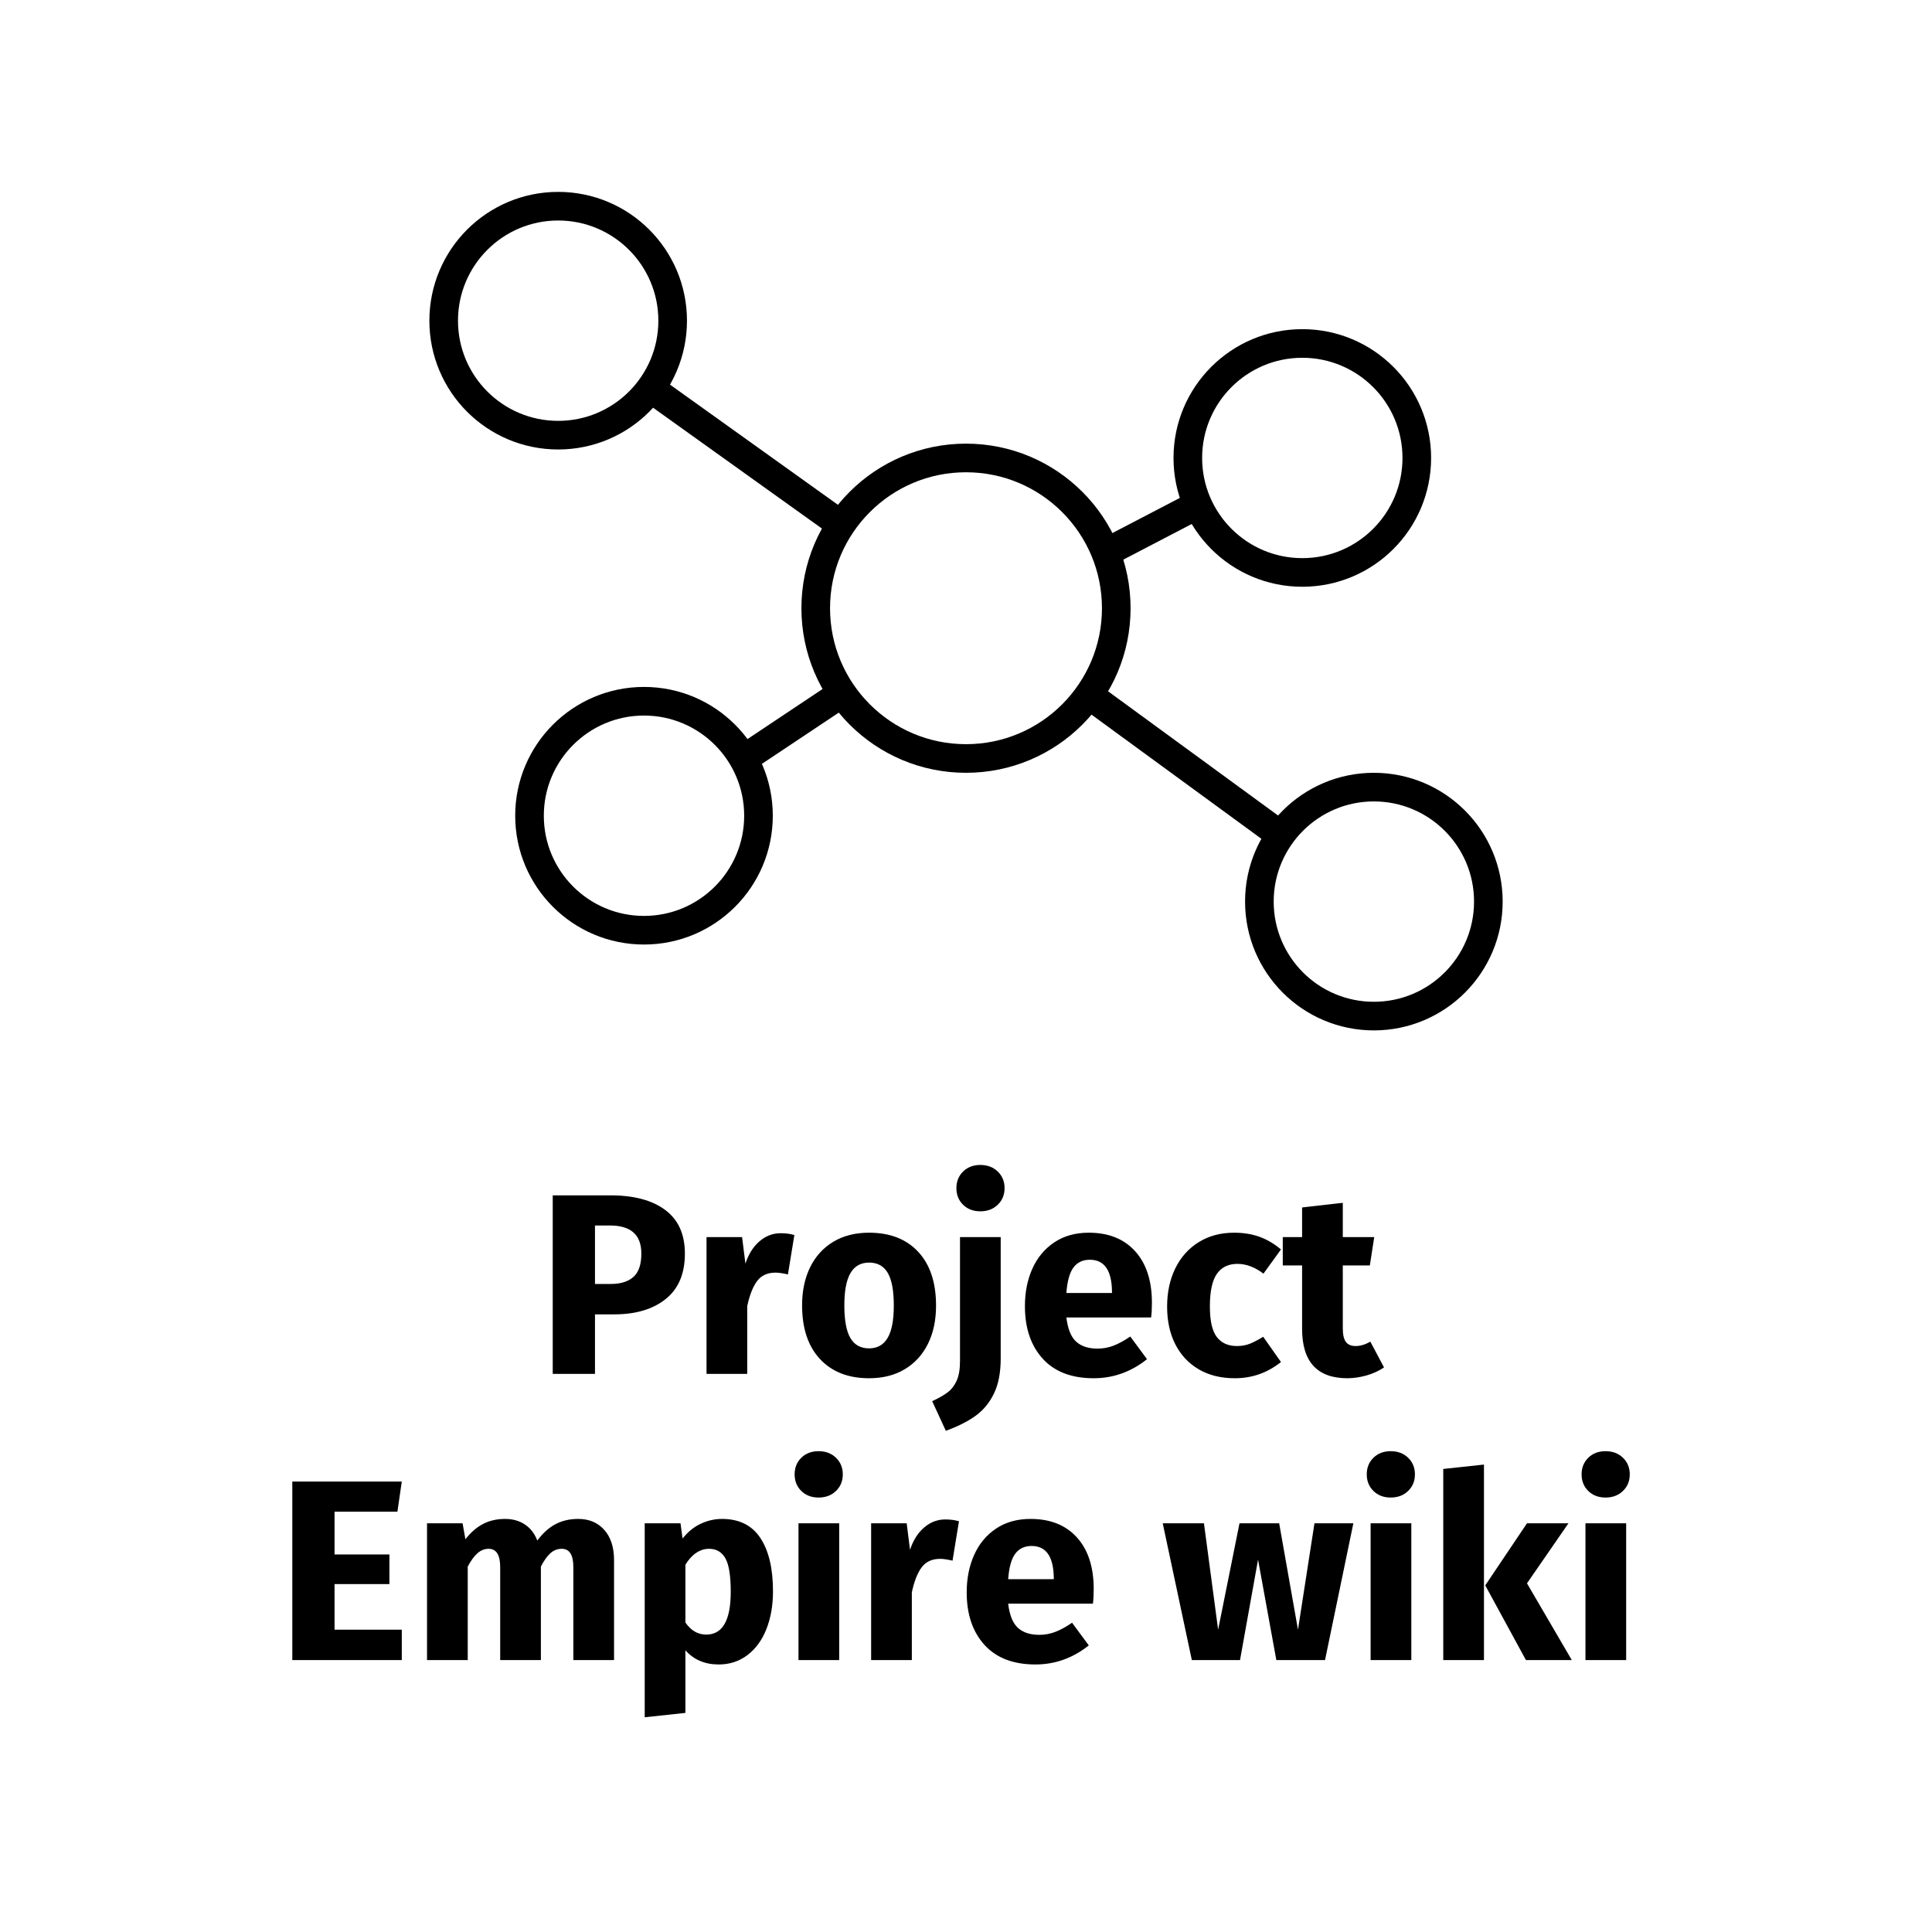
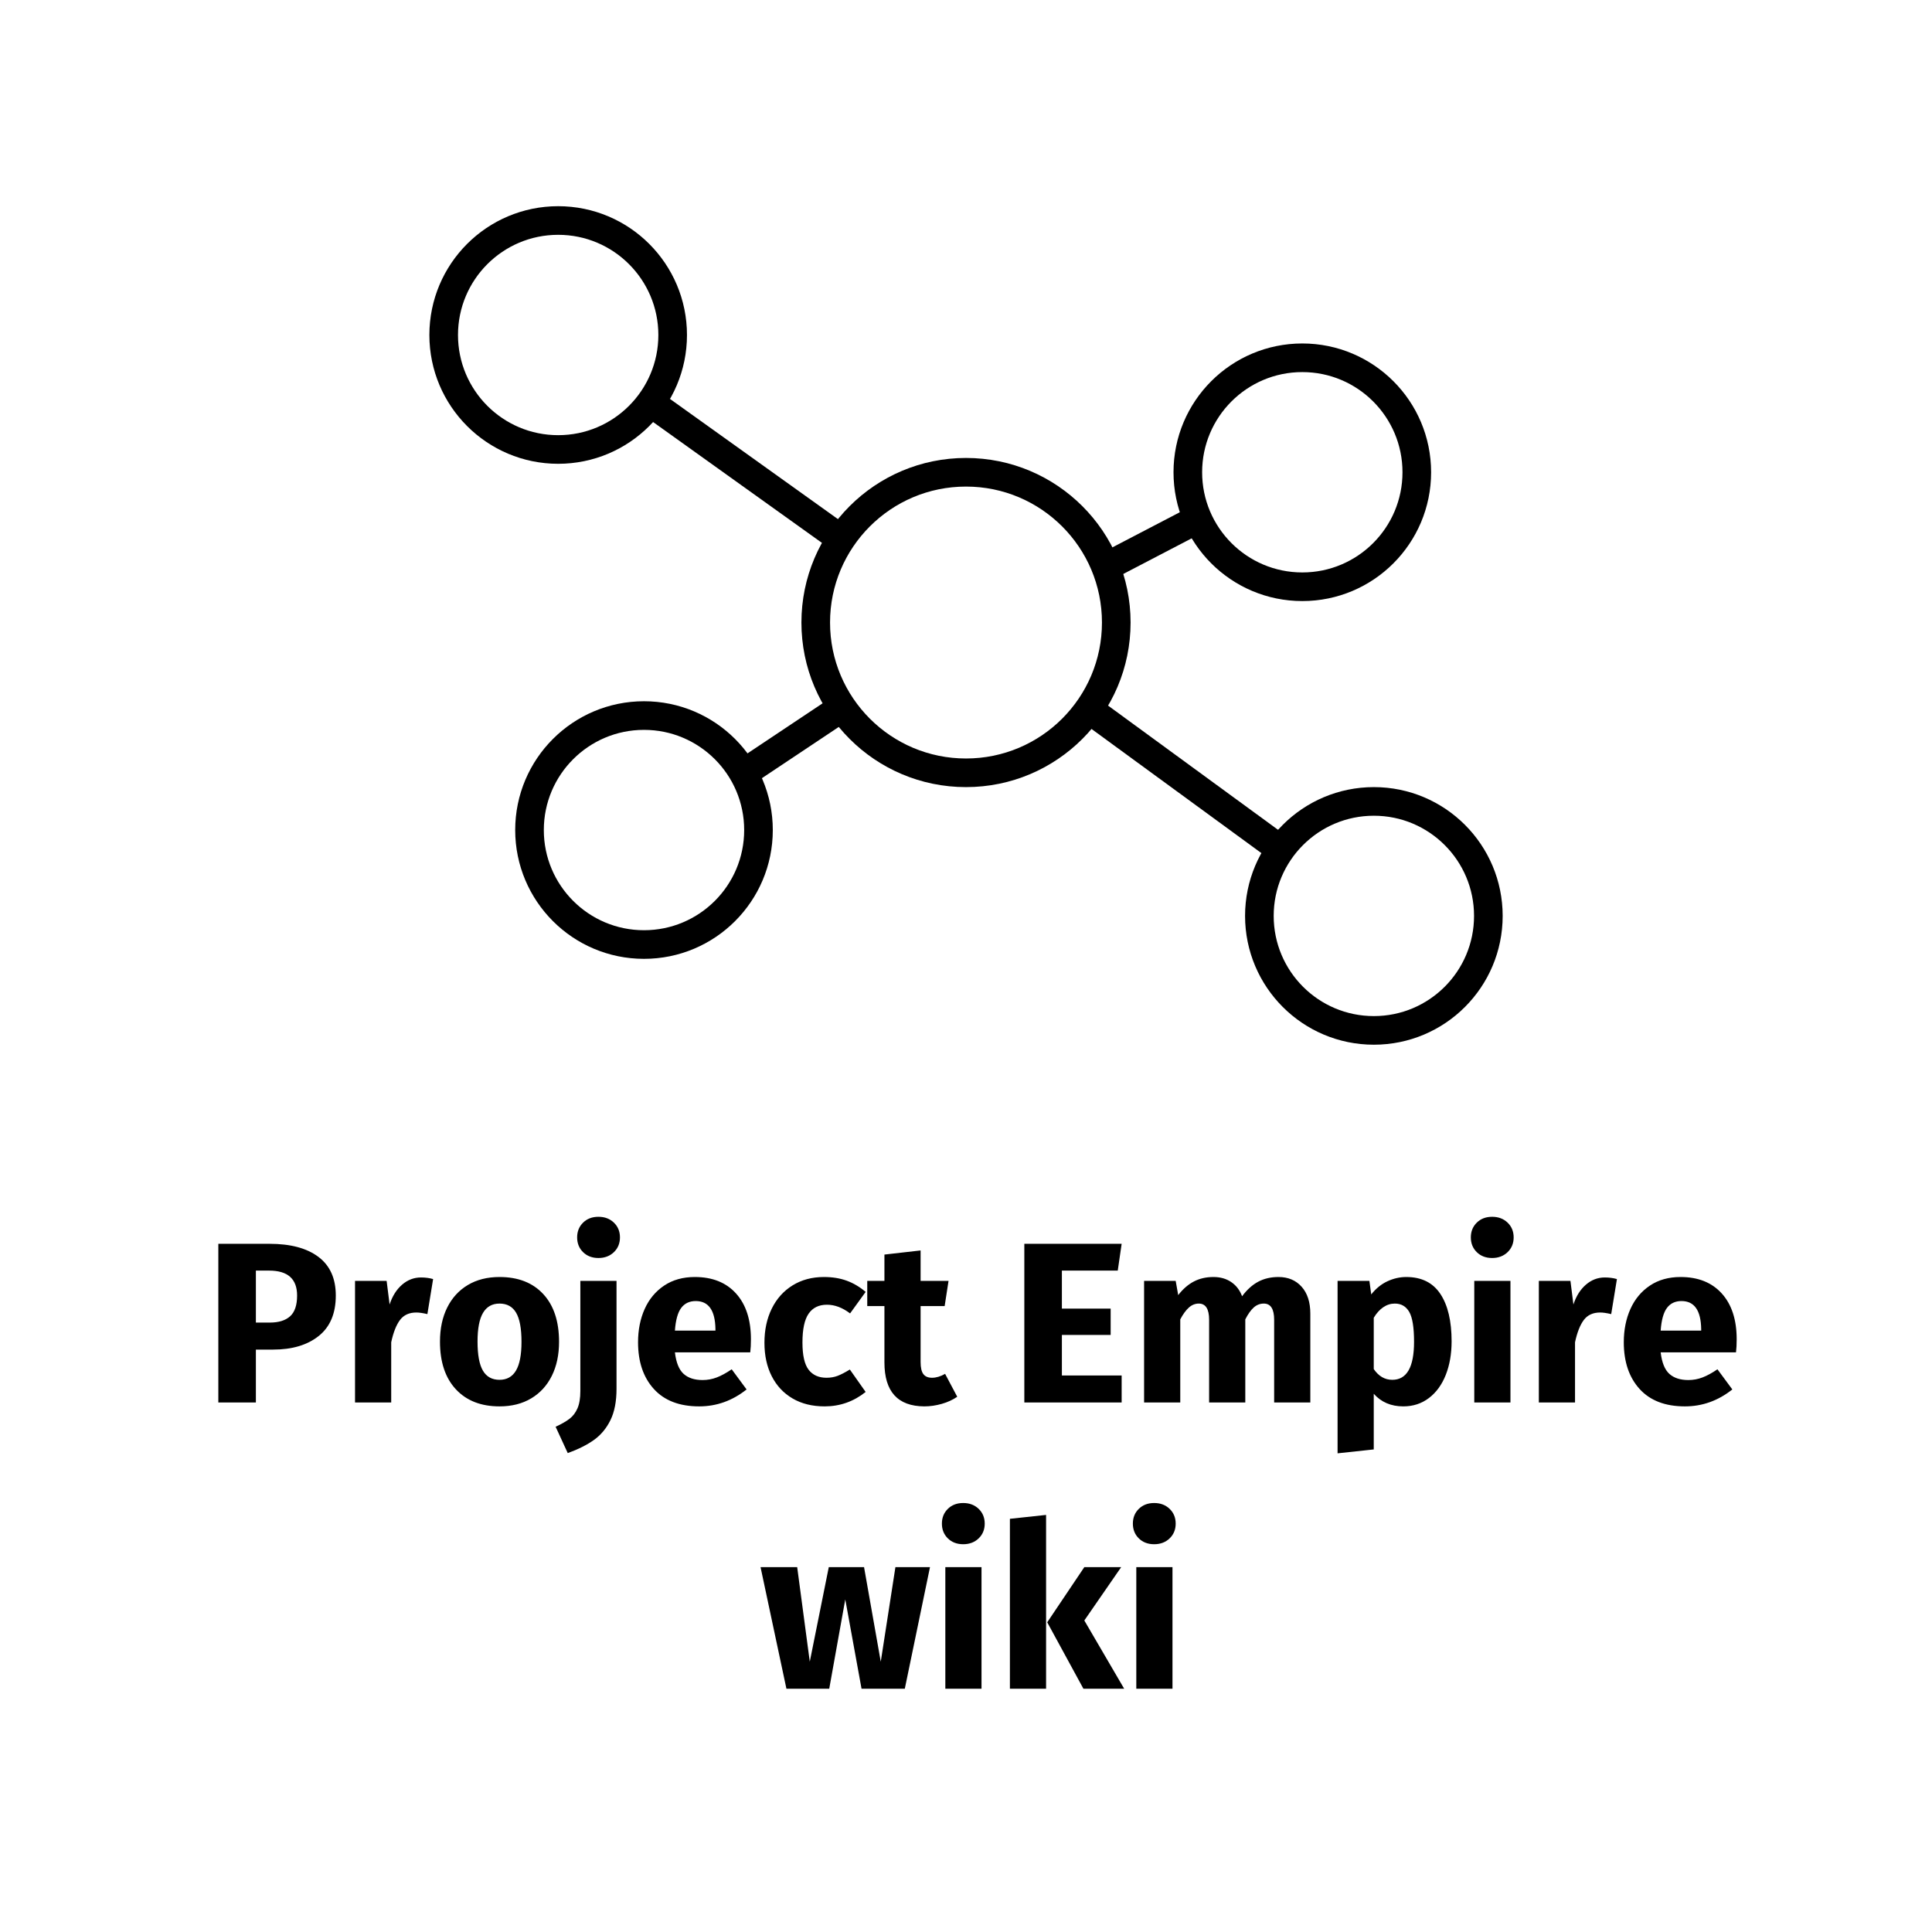
<svg xmlns="http://www.w3.org/2000/svg" width="135px" height="135px" viewBox="0 0 135 135" version="1.1">
-   <g id="Artboard" stroke="none" stroke-width="1" fill="none" fill-rule="evenodd">
-     <path d="M41.575,96 L41.575,91.842 L42.925,91.842 C44.425,91.842 45.622,91.485 46.516,90.771 C47.41,90.057 47.857,88.998 47.857,87.594 C47.857,86.25 47.401,85.236 46.489,84.552 C45.577,83.868 44.299,83.526 42.655,83.526 L42.655,83.526 L38.623,83.526 L38.623,96 L41.575,96 Z M42.673,89.718 L41.575,89.718 L41.575,85.632 L42.619,85.632 C44.083,85.632 44.815,86.286 44.815,87.594 C44.815,88.35 44.632,88.893 44.266,89.223 C43.9,89.553 43.369,89.718 42.673,89.718 L42.673,89.718 Z M52.213,96 L52.213,91.266 C52.381,90.486 52.612,89.901 52.906,89.511 C53.2,89.121 53.629,88.926 54.193,88.926 C54.409,88.926 54.697,88.968 55.057,89.052 L55.057,89.052 L55.507,86.298 C55.219,86.214 54.901,86.172 54.553,86.172 C54.001,86.172 53.506,86.361 53.068,86.739 C52.63,87.117 52.303,87.636 52.087,88.296 L52.087,88.296 L51.853,86.442 L49.369,86.442 L49.369,96 L52.213,96 Z M60.727,96.306 C61.687,96.306 62.518,96.096 63.22,95.676 C63.922,95.256 64.462,94.665 64.84,93.903 C65.218,93.141 65.407,92.25 65.407,91.23 C65.407,89.622 64.993,88.371 64.165,87.477 C63.337,86.583 62.191,86.136 60.727,86.136 C59.767,86.136 58.936,86.346 58.234,86.766 C57.532,87.186 56.992,87.777 56.614,88.539 C56.236,89.301 56.047,90.192 56.047,91.212 C56.047,92.82 56.464,94.071 57.298,94.965 C58.132,95.859 59.275,96.306 60.727,96.306 Z M60.727,94.218 C60.139,94.218 59.704,93.978 59.422,93.498 C59.14,93.018 58.999,92.256 58.999,91.212 C58.999,90.192 59.143,89.439 59.431,88.953 C59.719,88.467 60.151,88.224 60.727,88.224 C61.315,88.224 61.75,88.464 62.032,88.944 C62.314,89.424 62.455,90.186 62.455,91.23 C62.455,92.25 62.311,93.003 62.023,93.489 C61.735,93.975 61.303,94.218 60.727,94.218 Z M68.503,84.642 C68.995,84.642 69.4,84.489 69.718,84.183 C70.036,83.877 70.195,83.49 70.195,83.022 C70.195,82.554 70.036,82.167 69.718,81.861 C69.4,81.555 68.995,81.402 68.503,81.402 C68.011,81.402 67.609,81.555 67.297,81.861 C66.985,82.167 66.829,82.554 66.829,83.022 C66.829,83.49 66.985,83.877 67.297,84.183 C67.609,84.489 68.011,84.642 68.503,84.642 Z M66.091,99.978 C66.919,99.678 67.606,99.333 68.152,98.943 C68.698,98.553 69.13,98.034 69.448,97.386 C69.766,96.738 69.925,95.916 69.925,94.92 L69.925,94.92 L69.925,86.442 L67.081,86.442 L67.081,95.1 C67.081,95.664 67.006,96.117 66.856,96.459 C66.706,96.801 66.499,97.074 66.235,97.278 C65.971,97.482 65.605,97.692 65.137,97.908 L65.137,97.908 L66.091,99.978 Z M76.423,96.306 C77.791,96.306 79.033,95.862 80.149,94.974 L80.149,94.974 L78.979,93.39 C78.559,93.678 78.169,93.891 77.809,94.029 C77.449,94.167 77.077,94.236 76.693,94.236 C76.057,94.236 75.559,94.074 75.199,93.75 C74.839,93.426 74.611,92.862 74.515,92.058 L74.515,92.058 L80.437,92.058 C80.473,91.77 80.491,91.428 80.491,91.032 C80.491,89.496 80.101,88.296 79.321,87.432 C78.541,86.568 77.461,86.136 76.081,86.136 C75.145,86.136 74.341,86.361 73.669,86.811 C72.997,87.261 72.487,87.873 72.139,88.647 C71.791,89.421 71.617,90.294 71.617,91.266 C71.617,92.802 72.031,94.026 72.859,94.938 C73.687,95.85 74.875,96.306 76.423,96.306 Z M77.701,90.348 L74.515,90.348 C74.575,89.52 74.74,88.926 75.01,88.566 C75.28,88.206 75.661,88.026 76.153,88.026 C77.161,88.026 77.677,88.758 77.701,90.222 L77.701,90.222 L77.701,90.348 Z M86.287,96.306 C87.487,96.306 88.561,95.928 89.509,95.172 L89.509,95.172 L88.267,93.408 C87.895,93.636 87.577,93.801 87.313,93.903 C87.049,94.005 86.755,94.056 86.431,94.056 C85.819,94.056 85.351,93.846 85.027,93.426 C84.703,93.006 84.541,92.292 84.541,91.284 C84.541,90.24 84.703,89.484 85.027,89.016 C85.351,88.548 85.831,88.314 86.467,88.314 C87.079,88.314 87.685,88.542 88.285,88.998 L88.285,88.998 L89.509,87.306 C89.041,86.91 88.543,86.616 88.015,86.424 C87.487,86.232 86.893,86.136 86.233,86.136 C85.297,86.136 84.475,86.355 83.767,86.793 C83.059,87.231 82.513,87.84 82.129,88.62 C81.745,89.4 81.553,90.294 81.553,91.302 C81.553,92.31 81.745,93.189 82.129,93.939 C82.513,94.689 83.059,95.271 83.767,95.685 C84.475,96.099 85.315,96.306 86.287,96.306 Z M94.117,96.306 C94.573,96.306 95.032,96.24 95.494,96.108 C95.956,95.976 96.361,95.79 96.709,95.55 L96.709,95.55 L95.755,93.75 C95.395,93.954 95.053,94.056 94.729,94.056 C94.417,94.056 94.189,93.96 94.045,93.768 C93.901,93.576 93.829,93.258 93.829,92.814 L93.829,92.814 L93.829,88.422 L95.719,88.422 L96.025,86.442 L93.829,86.442 L93.829,84.048 L90.985,84.372 L90.985,86.442 L89.635,86.442 L89.635,88.422 L90.985,88.422 L90.985,92.85 C90.985,95.142 92.029,96.294 94.117,96.306 Z M28.075,116 L28.075,113.876 L23.377,113.876 L23.377,110.69 L27.211,110.69 L27.211,108.62 L23.377,108.62 L23.377,105.632 L27.769,105.632 L28.075,103.526 L20.425,103.526 L20.425,116 L28.075,116 Z M32.683,116 L32.683,109.466 C32.899,109.058 33.124,108.749 33.358,108.539 C33.592,108.329 33.853,108.224 34.141,108.224 C34.681,108.224 34.951,108.65 34.951,109.502 L34.951,109.502 L34.951,116 L37.795,116 L37.795,109.466 C38.011,109.046 38.233,108.734 38.461,108.53 C38.689,108.326 38.953,108.224 39.253,108.224 C39.793,108.224 40.063,108.65 40.063,109.502 L40.063,109.502 L40.063,116 L42.907,116 L42.907,109.016 C42.907,108.116 42.679,107.411 42.223,106.901 C41.767,106.391 41.161,106.136 40.405,106.136 C39.805,106.136 39.274,106.259 38.812,106.505 C38.35,106.751 37.927,107.132 37.543,107.648 C37.363,107.168 37.078,106.796 36.688,106.532 C36.298,106.268 35.833,106.136 35.293,106.136 C34.717,106.136 34.204,106.253 33.754,106.487 C33.304,106.721 32.893,107.078 32.521,107.558 L32.521,107.558 L32.323,106.442 L29.839,106.442 L29.839,116 L32.683,116 Z M45.049,119.996 L47.893,119.69 L47.893,115.316 C48.481,115.976 49.255,116.306 50.215,116.306 C50.983,116.306 51.655,116.087 52.231,115.649 C52.807,115.211 53.248,114.605 53.554,113.831 C53.86,113.057 54.013,112.178 54.013,111.194 C54.013,109.598 53.719,108.356 53.131,107.468 C52.543,106.58 51.649,106.136 50.449,106.136 C49.945,106.136 49.453,106.247 48.973,106.469 C48.493,106.691 48.067,107.036 47.695,107.504 L47.695,107.504 L47.551,106.442 L45.049,106.442 L45.049,119.996 Z M49.351,114.218 C48.763,114.218 48.277,113.936 47.893,113.372 L47.893,113.372 L47.893,109.34 C48.109,108.98 48.358,108.704 48.64,108.512 C48.922,108.32 49.225,108.224 49.549,108.224 C50.053,108.224 50.431,108.443 50.683,108.881 C50.935,109.319 51.061,110.102 51.061,111.23 C51.061,113.222 50.491,114.218 49.351,114.218 Z M57.199,104.642 C57.691,104.642 58.096,104.489 58.414,104.183 C58.732,103.877 58.891,103.49 58.891,103.022 C58.891,102.554 58.732,102.167 58.414,101.861 C58.096,101.555 57.691,101.402 57.199,101.402 C56.707,101.402 56.305,101.555 55.993,101.861 C55.681,102.167 55.525,102.554 55.525,103.022 C55.525,103.49 55.681,103.877 55.993,104.183 C56.305,104.489 56.707,104.642 57.199,104.642 Z M58.639,116 L58.639,106.442 L55.795,106.442 L55.795,116 L58.639,116 Z M63.715,116 L63.715,111.266 C63.883,110.486 64.114,109.901 64.408,109.511 C64.702,109.121 65.131,108.926 65.695,108.926 C65.911,108.926 66.199,108.968 66.559,109.052 L66.559,109.052 L67.009,106.298 C66.721,106.214 66.403,106.172 66.055,106.172 C65.503,106.172 65.008,106.361 64.57,106.739 C64.132,107.117 63.805,107.636 63.589,108.296 L63.589,108.296 L63.355,106.442 L60.871,106.442 L60.871,116 L63.715,116 Z M72.355,116.306 C73.723,116.306 74.965,115.862 76.081,114.974 L76.081,114.974 L74.911,113.39 C74.491,113.678 74.101,113.891 73.741,114.029 C73.381,114.167 73.009,114.236 72.625,114.236 C71.989,114.236 71.491,114.074 71.131,113.75 C70.771,113.426 70.543,112.862 70.447,112.058 L70.447,112.058 L76.369,112.058 C76.405,111.77 76.423,111.428 76.423,111.032 C76.423,109.496 76.033,108.296 75.253,107.432 C74.473,106.568 73.393,106.136 72.013,106.136 C71.077,106.136 70.273,106.361 69.601,106.811 C68.929,107.261 68.419,107.873 68.071,108.647 C67.723,109.421 67.549,110.294 67.549,111.266 C67.549,112.802 67.963,114.026 68.791,114.938 C69.619,115.85 70.807,116.306 72.355,116.306 Z M73.633,110.348 L70.447,110.348 C70.507,109.52 70.672,108.926 70.942,108.566 C71.212,108.206 71.593,108.026 72.085,108.026 C73.093,108.026 73.609,108.758 73.633,110.222 L73.633,110.222 L73.633,110.348 Z M86.647,116 L87.907,108.98 L89.185,116 L92.587,116 L94.567,106.442 L91.849,106.442 L90.697,113.876 L89.383,106.442 L86.611,106.442 L85.117,113.876 L84.127,106.442 L81.247,106.442 L83.281,116 L86.647,116 Z M97.177,104.642 C97.669,104.642 98.074,104.489 98.392,104.183 C98.71,103.877 98.869,103.49 98.869,103.022 C98.869,102.554 98.71,102.167 98.392,101.861 C98.074,101.555 97.669,101.402 97.177,101.402 C96.685,101.402 96.283,101.555 95.971,101.861 C95.659,102.167 95.503,102.554 95.503,103.022 C95.503,103.49 95.659,103.877 95.971,104.183 C96.283,104.489 96.685,104.642 97.177,104.642 Z M98.617,116 L98.617,106.442 L95.773,106.442 L95.773,116 L98.617,116 Z M103.693,116 L103.693,102.338 L100.849,102.644 L100.849,116 L103.693,116 Z M109.831,116 L106.699,110.636 L109.597,106.442 L106.699,106.442 L103.783,110.78 L106.627,116 L109.831,116 Z M112.189,104.642 C112.681,104.642 113.086,104.489 113.404,104.183 C113.722,103.877 113.881,103.49 113.881,103.022 C113.881,102.554 113.722,102.167 113.404,101.861 C113.086,101.555 112.681,101.402 112.189,101.402 C111.697,101.402 111.295,101.555 110.983,101.861 C110.671,102.167 110.515,102.554 110.515,103.022 C110.515,103.49 110.671,103.877 110.983,104.183 C111.295,104.489 111.697,104.642 112.189,104.642 Z M113.629,116 L113.629,106.442 L110.785,106.442 L110.785,116 L113.629,116 Z" id="ProjectEmpirewiki" fill="#000000" fill-rule="nonzero" />
-     <circle id="Oval" stroke="#000000" stroke-width="2" cx="67.5" cy="42.5" r="10.5" />
-     <circle id="Oval" stroke="#000000" stroke-width="2" cx="96" cy="63" r="8" />
-     <circle id="Oval" stroke="#000000" stroke-width="2" cx="91" cy="32" r="8" />
-     <path d="M39.003,30.408 C43.421,30.408 47.003,26.826 47.003,22.408 C47.003,17.99 43.421,14.408 39.003,14.408 C34.584,14.408 31.003,17.99 31.003,22.408 C31.003,26.826 34.584,30.408 39.003,30.408 Z" id="Oval" stroke="#000000" stroke-width="2" />
-     <circle id="Oval" stroke="#000000" stroke-width="2" cx="45" cy="57" r="8" />
-     <line x1="46.258" y1="27.706" x2="58.464" y2="36.441" id="Line" stroke="#000000" stroke-width="2" stroke-linecap="square" />
-     <line x1="52" y1="53" x2="58" y2="49" id="Line" stroke="#000000" stroke-width="2" stroke-linecap="square" />
-     <line x1="76.635" y1="48.964" x2="89" y2="58" id="Line" stroke="#000000" stroke-width="2" stroke-linecap="square" />
-     <line x1="78" y1="38.234" x2="83.56" y2="35.337" id="Line" stroke="#000000" stroke-width="2" stroke-linecap="square" />
+   <g id="Artboard-Copy-2" stroke="none" stroke-width="1" fill="none" fill-rule="evenodd">
+     <path d="M17.88,98 L17.88,94.304 L19.08,94.304 C20.413,94.304 21.477,93.987 22.272,93.352 C23.067,92.717 23.464,91.776 23.464,90.528 C23.464,89.333 23.059,88.432 22.248,87.824 C21.437,87.216 20.301,86.912 18.84,86.912 L18.84,86.912 L15.256,86.912 L15.256,98 L17.88,98 Z M18.856,92.416 L17.88,92.416 L17.88,88.784 L18.808,88.784 C20.109,88.784 20.76,89.365 20.76,90.528 C20.76,91.2 20.597,91.683 20.272,91.976 C19.947,92.269 19.475,92.416 18.856,92.416 L18.856,92.416 Z M27.336,98 L27.336,93.792 C27.485,93.099 27.691,92.579 27.952,92.232 C28.213,91.885 28.595,91.712 29.096,91.712 C29.288,91.712 29.544,91.749 29.864,91.824 L29.864,91.824 L30.264,89.376 C30.008,89.301 29.725,89.264 29.416,89.264 C28.925,89.264 28.485,89.432 28.096,89.768 C27.707,90.104 27.416,90.565 27.224,91.152 L27.224,91.152 L27.016,89.504 L24.808,89.504 L24.808,98 L27.336,98 Z M34.904,98.272 C35.757,98.272 36.496,98.085 37.12,97.712 C37.744,97.339 38.224,96.813 38.56,96.136 C38.896,95.459 39.064,94.667 39.064,93.76 C39.064,92.331 38.696,91.219 37.96,90.424 C37.224,89.629 36.205,89.232 34.904,89.232 C34.051,89.232 33.312,89.419 32.688,89.792 C32.064,90.165 31.584,90.691 31.248,91.368 C30.912,92.045 30.744,92.837 30.744,93.744 C30.744,95.173 31.115,96.285 31.856,97.08 C32.597,97.875 33.613,98.272 34.904,98.272 Z M34.904,96.416 C34.381,96.416 33.995,96.203 33.744,95.776 C33.493,95.349 33.368,94.672 33.368,93.744 C33.368,92.837 33.496,92.168 33.752,91.736 C34.008,91.304 34.392,91.088 34.904,91.088 C35.427,91.088 35.813,91.301 36.064,91.728 C36.315,92.155 36.44,92.832 36.44,93.76 C36.44,94.667 36.312,95.336 36.056,95.768 C35.8,96.2 35.416,96.416 34.904,96.416 Z M41.816,87.904 C42.253,87.904 42.613,87.768 42.896,87.496 C43.179,87.224 43.32,86.88 43.32,86.464 C43.32,86.048 43.179,85.704 42.896,85.432 C42.613,85.16 42.253,85.024 41.816,85.024 C41.379,85.024 41.021,85.16 40.744,85.432 C40.467,85.704 40.328,86.048 40.328,86.464 C40.328,86.88 40.467,87.224 40.744,87.496 C41.021,87.768 41.379,87.904 41.816,87.904 Z M39.672,101.536 C40.408,101.269 41.019,100.963 41.504,100.616 C41.989,100.269 42.373,99.808 42.656,99.232 C42.939,98.656 43.08,97.925 43.08,97.04 L43.08,97.04 L43.08,89.504 L40.552,89.504 L40.552,97.2 C40.552,97.701 40.485,98.104 40.352,98.408 C40.219,98.712 40.035,98.955 39.8,99.136 C39.565,99.317 39.24,99.504 38.824,99.696 L38.824,99.696 L39.672,101.536 Z M48.856,98.272 C50.072,98.272 51.176,97.877 52.168,97.088 L52.168,97.088 L51.128,95.68 C50.755,95.936 50.408,96.125 50.088,96.248 C49.768,96.371 49.437,96.432 49.096,96.432 C48.531,96.432 48.088,96.288 47.768,96 C47.448,95.712 47.245,95.211 47.16,94.496 L47.16,94.496 L52.424,94.496 C52.456,94.24 52.472,93.936 52.472,93.584 C52.472,92.219 52.125,91.152 51.432,90.384 C50.739,89.616 49.779,89.232 48.552,89.232 C47.72,89.232 47.005,89.432 46.408,89.832 C45.811,90.232 45.357,90.776 45.048,91.464 C44.739,92.152 44.584,92.928 44.584,93.792 C44.584,95.157 44.952,96.245 45.688,97.056 C46.424,97.867 47.48,98.272 48.856,98.272 Z M49.992,92.976 L47.16,92.976 C47.213,92.24 47.36,91.712 47.6,91.392 C47.84,91.072 48.179,90.912 48.616,90.912 C49.512,90.912 49.971,91.563 49.992,92.864 L49.992,92.864 L49.992,92.976 Z M57.624,98.272 C58.691,98.272 59.645,97.936 60.488,97.264 L60.488,97.264 L59.384,95.696 C59.053,95.899 58.771,96.045 58.536,96.136 C58.301,96.227 58.04,96.272 57.752,96.272 C57.208,96.272 56.792,96.085 56.504,95.712 C56.216,95.339 56.072,94.704 56.072,93.808 C56.072,92.88 56.216,92.208 56.504,91.792 C56.792,91.376 57.219,91.168 57.784,91.168 C58.328,91.168 58.867,91.371 59.4,91.776 L59.4,91.776 L60.488,90.272 C60.072,89.92 59.629,89.659 59.16,89.488 C58.691,89.317 58.163,89.232 57.576,89.232 C56.744,89.232 56.013,89.427 55.384,89.816 C54.755,90.205 54.269,90.747 53.928,91.44 C53.587,92.133 53.416,92.928 53.416,93.824 C53.416,94.72 53.587,95.501 53.928,96.168 C54.269,96.835 54.755,97.352 55.384,97.72 C56.013,98.088 56.76,98.272 57.624,98.272 Z M64.584,98.272 C64.989,98.272 65.397,98.213 65.808,98.096 C66.219,97.979 66.579,97.813 66.888,97.6 L66.888,97.6 L66.04,96 C65.72,96.181 65.416,96.272 65.128,96.272 C64.851,96.272 64.648,96.187 64.52,96.016 C64.392,95.845 64.328,95.563 64.328,95.168 L64.328,95.168 L64.328,91.264 L66.008,91.264 L66.28,89.504 L64.328,89.504 L64.328,87.376 L61.8,87.664 L61.8,89.504 L60.6,89.504 L60.6,91.264 L61.8,91.264 L61.8,95.2 C61.8,97.237 62.728,98.261 64.584,98.272 Z M78.376,98 L78.376,96.112 L74.2,96.112 L74.2,93.28 L77.608,93.28 L77.608,91.44 L74.2,91.44 L74.2,88.784 L78.104,88.784 L78.376,86.912 L71.576,86.912 L71.576,98 L78.376,98 Z M82.472,98 L82.472,92.192 C82.664,91.829 82.864,91.555 83.072,91.368 C83.28,91.181 83.512,91.088 83.768,91.088 C84.248,91.088 84.488,91.467 84.488,92.224 L84.488,92.224 L84.488,98 L87.016,98 L87.016,92.192 C87.208,91.819 87.405,91.541 87.608,91.36 C87.811,91.179 88.045,91.088 88.312,91.088 C88.792,91.088 89.032,91.467 89.032,92.224 L89.032,92.224 L89.032,98 L91.56,98 L91.56,91.792 C91.56,90.992 91.357,90.365 90.952,89.912 C90.547,89.459 90.008,89.232 89.336,89.232 C88.803,89.232 88.331,89.341 87.92,89.56 C87.509,89.779 87.133,90.117 86.792,90.576 C86.632,90.149 86.379,89.819 86.032,89.584 C85.685,89.349 85.272,89.232 84.792,89.232 C84.28,89.232 83.824,89.336 83.424,89.544 C83.024,89.752 82.659,90.069 82.328,90.496 L82.328,90.496 L82.152,89.504 L79.944,89.504 L79.944,98 L82.472,98 Z M93.464,101.552 L95.992,101.28 L95.992,97.392 C96.515,97.979 97.203,98.272 98.056,98.272 C98.739,98.272 99.336,98.077 99.848,97.688 C100.36,97.299 100.752,96.76 101.024,96.072 C101.296,95.384 101.432,94.603 101.432,93.728 C101.432,92.309 101.171,91.205 100.648,90.416 C100.125,89.627 99.331,89.232 98.264,89.232 C97.816,89.232 97.379,89.331 96.952,89.528 C96.525,89.725 96.147,90.032 95.816,90.448 L95.816,90.448 L95.688,89.504 L93.464,89.504 L93.464,101.552 Z M97.288,96.416 C96.765,96.416 96.333,96.165 95.992,95.664 L95.992,95.664 L95.992,92.08 C96.184,91.76 96.405,91.515 96.656,91.344 C96.907,91.173 97.176,91.088 97.464,91.088 C97.912,91.088 98.248,91.283 98.472,91.672 C98.696,92.061 98.808,92.757 98.808,93.76 C98.808,95.531 98.301,96.416 97.288,96.416 Z M104.264,87.904 C104.701,87.904 105.061,87.768 105.344,87.496 C105.627,87.224 105.768,86.88 105.768,86.464 C105.768,86.048 105.627,85.704 105.344,85.432 C105.061,85.16 104.701,85.024 104.264,85.024 C103.827,85.024 103.469,85.16 103.192,85.432 C102.915,85.704 102.776,86.048 102.776,86.464 C102.776,86.88 102.915,87.224 103.192,87.496 C103.469,87.768 103.827,87.904 104.264,87.904 Z M105.544,98 L105.544,89.504 L103.016,89.504 L103.016,98 L105.544,98 Z M110.056,98 L110.056,93.792 C110.205,93.099 110.411,92.579 110.672,92.232 C110.933,91.885 111.315,91.712 111.816,91.712 C112.008,91.712 112.264,91.749 112.584,91.824 L112.584,91.824 L112.984,89.376 C112.728,89.301 112.445,89.264 112.136,89.264 C111.645,89.264 111.205,89.432 110.816,89.768 C110.427,90.104 110.136,90.565 109.944,91.152 L109.944,91.152 L109.736,89.504 L107.528,89.504 L107.528,98 L110.056,98 Z M117.736,98.272 C118.952,98.272 120.056,97.877 121.048,97.088 L121.048,97.088 L120.008,95.68 C119.635,95.936 119.288,96.125 118.968,96.248 C118.648,96.371 118.317,96.432 117.976,96.432 C117.411,96.432 116.968,96.288 116.648,96 C116.328,95.712 116.125,95.211 116.04,94.496 L116.04,94.496 L121.304,94.496 C121.336,94.24 121.352,93.936 121.352,93.584 C121.352,92.219 121.005,91.152 120.312,90.384 C119.619,89.616 118.659,89.232 117.432,89.232 C116.6,89.232 115.885,89.432 115.288,89.832 C114.691,90.232 114.237,90.776 113.928,91.464 C113.619,92.152 113.464,92.928 113.464,93.792 C113.464,95.157 113.832,96.245 114.568,97.056 C115.304,97.867 116.36,98.272 117.736,98.272 Z M118.872,92.976 L116.04,92.976 C116.093,92.24 116.24,91.712 116.48,91.392 C116.72,91.072 117.059,90.912 117.496,90.912 C118.392,90.912 118.851,91.563 118.872,92.864 L118.872,92.864 L118.872,92.976 Z" id="ProjectEmpire" fill="#000000" fill-rule="nonzero" />
+     <path d="M57.944,118 L59.064,111.76 L60.2,118 L63.224,118 L64.984,109.504 L62.568,109.504 L61.544,116.112 L60.376,109.504 L57.912,109.504 L56.584,116.112 L55.704,109.504 L53.144,109.504 L54.952,118 L57.944,118 Z M67.304,107.904 C67.741,107.904 68.101,107.768 68.384,107.496 C68.667,107.224 68.808,106.88 68.808,106.464 C68.808,106.048 68.667,105.704 68.384,105.432 C68.101,105.16 67.741,105.024 67.304,105.024 C66.867,105.024 66.509,105.16 66.232,105.432 C65.955,105.704 65.816,106.048 65.816,106.464 C65.816,106.88 65.955,107.224 66.232,107.496 C66.509,107.768 66.867,107.904 67.304,107.904 Z M68.584,118 L68.584,109.504 L66.056,109.504 L66.056,118 L68.584,118 Z M73.096,118 L73.096,105.856 L70.568,106.128 L70.568,118 L73.096,118 Z M78.552,118 L75.768,113.232 L78.344,109.504 L75.768,109.504 L73.176,113.36 L75.704,118 L78.552,118 Z M80.648,107.904 C81.085,107.904 81.445,107.768 81.728,107.496 C82.011,107.224 82.152,106.88 82.152,106.464 C82.152,106.048 82.011,105.704 81.728,105.432 C81.445,105.16 81.085,105.024 80.648,105.024 C80.211,105.024 79.853,105.16 79.576,105.432 C79.299,105.704 79.16,106.048 79.16,106.464 C79.16,106.88 79.299,107.224 79.576,107.496 C79.853,107.768 80.211,107.904 80.648,107.904 Z M81.928,118 L81.928,109.504 L79.4,109.504 L79.4,118 L81.928,118 Z" id="wiki" fill="#000000" fill-rule="nonzero" />
+     <circle id="Oval" stroke="#000000" stroke-width="2" cx="67.5" cy="43.5" r="10.5" />
+     <circle id="Oval" stroke="#000000" stroke-width="2" cx="96" cy="64" r="8" />
+     <circle id="Oval" stroke="#000000" stroke-width="2" cx="91" cy="33" r="8" />
+     <path d="M39.003,31.408 C43.421,31.408 47.003,27.826 47.003,23.408 C47.003,18.99 43.421,15.408 39.003,15.408 C34.584,15.408 31.003,18.99 31.003,23.408 C31.003,27.826 34.584,31.408 39.003,31.408 Z" id="Oval" stroke="#000000" stroke-width="2" />
+     <circle id="Oval" stroke="#000000" stroke-width="2" cx="45" cy="58" r="8" />
+     <line x1="46.258" y1="28.706" x2="58.464" y2="37.441" id="Line" stroke="#000000" stroke-width="2" stroke-linecap="square" />
+     <line x1="52" y1="54" x2="58" y2="50" id="Line" stroke="#000000" stroke-width="2" stroke-linecap="square" />
+     <line x1="76.635" y1="49.964" x2="89" y2="59" id="Line" stroke="#000000" stroke-width="2" stroke-linecap="square" />
+     <line x1="78" y1="39.234" x2="83.56" y2="36.337" id="Line" stroke="#000000" stroke-width="2" stroke-linecap="square" />
  </g>
</svg>
